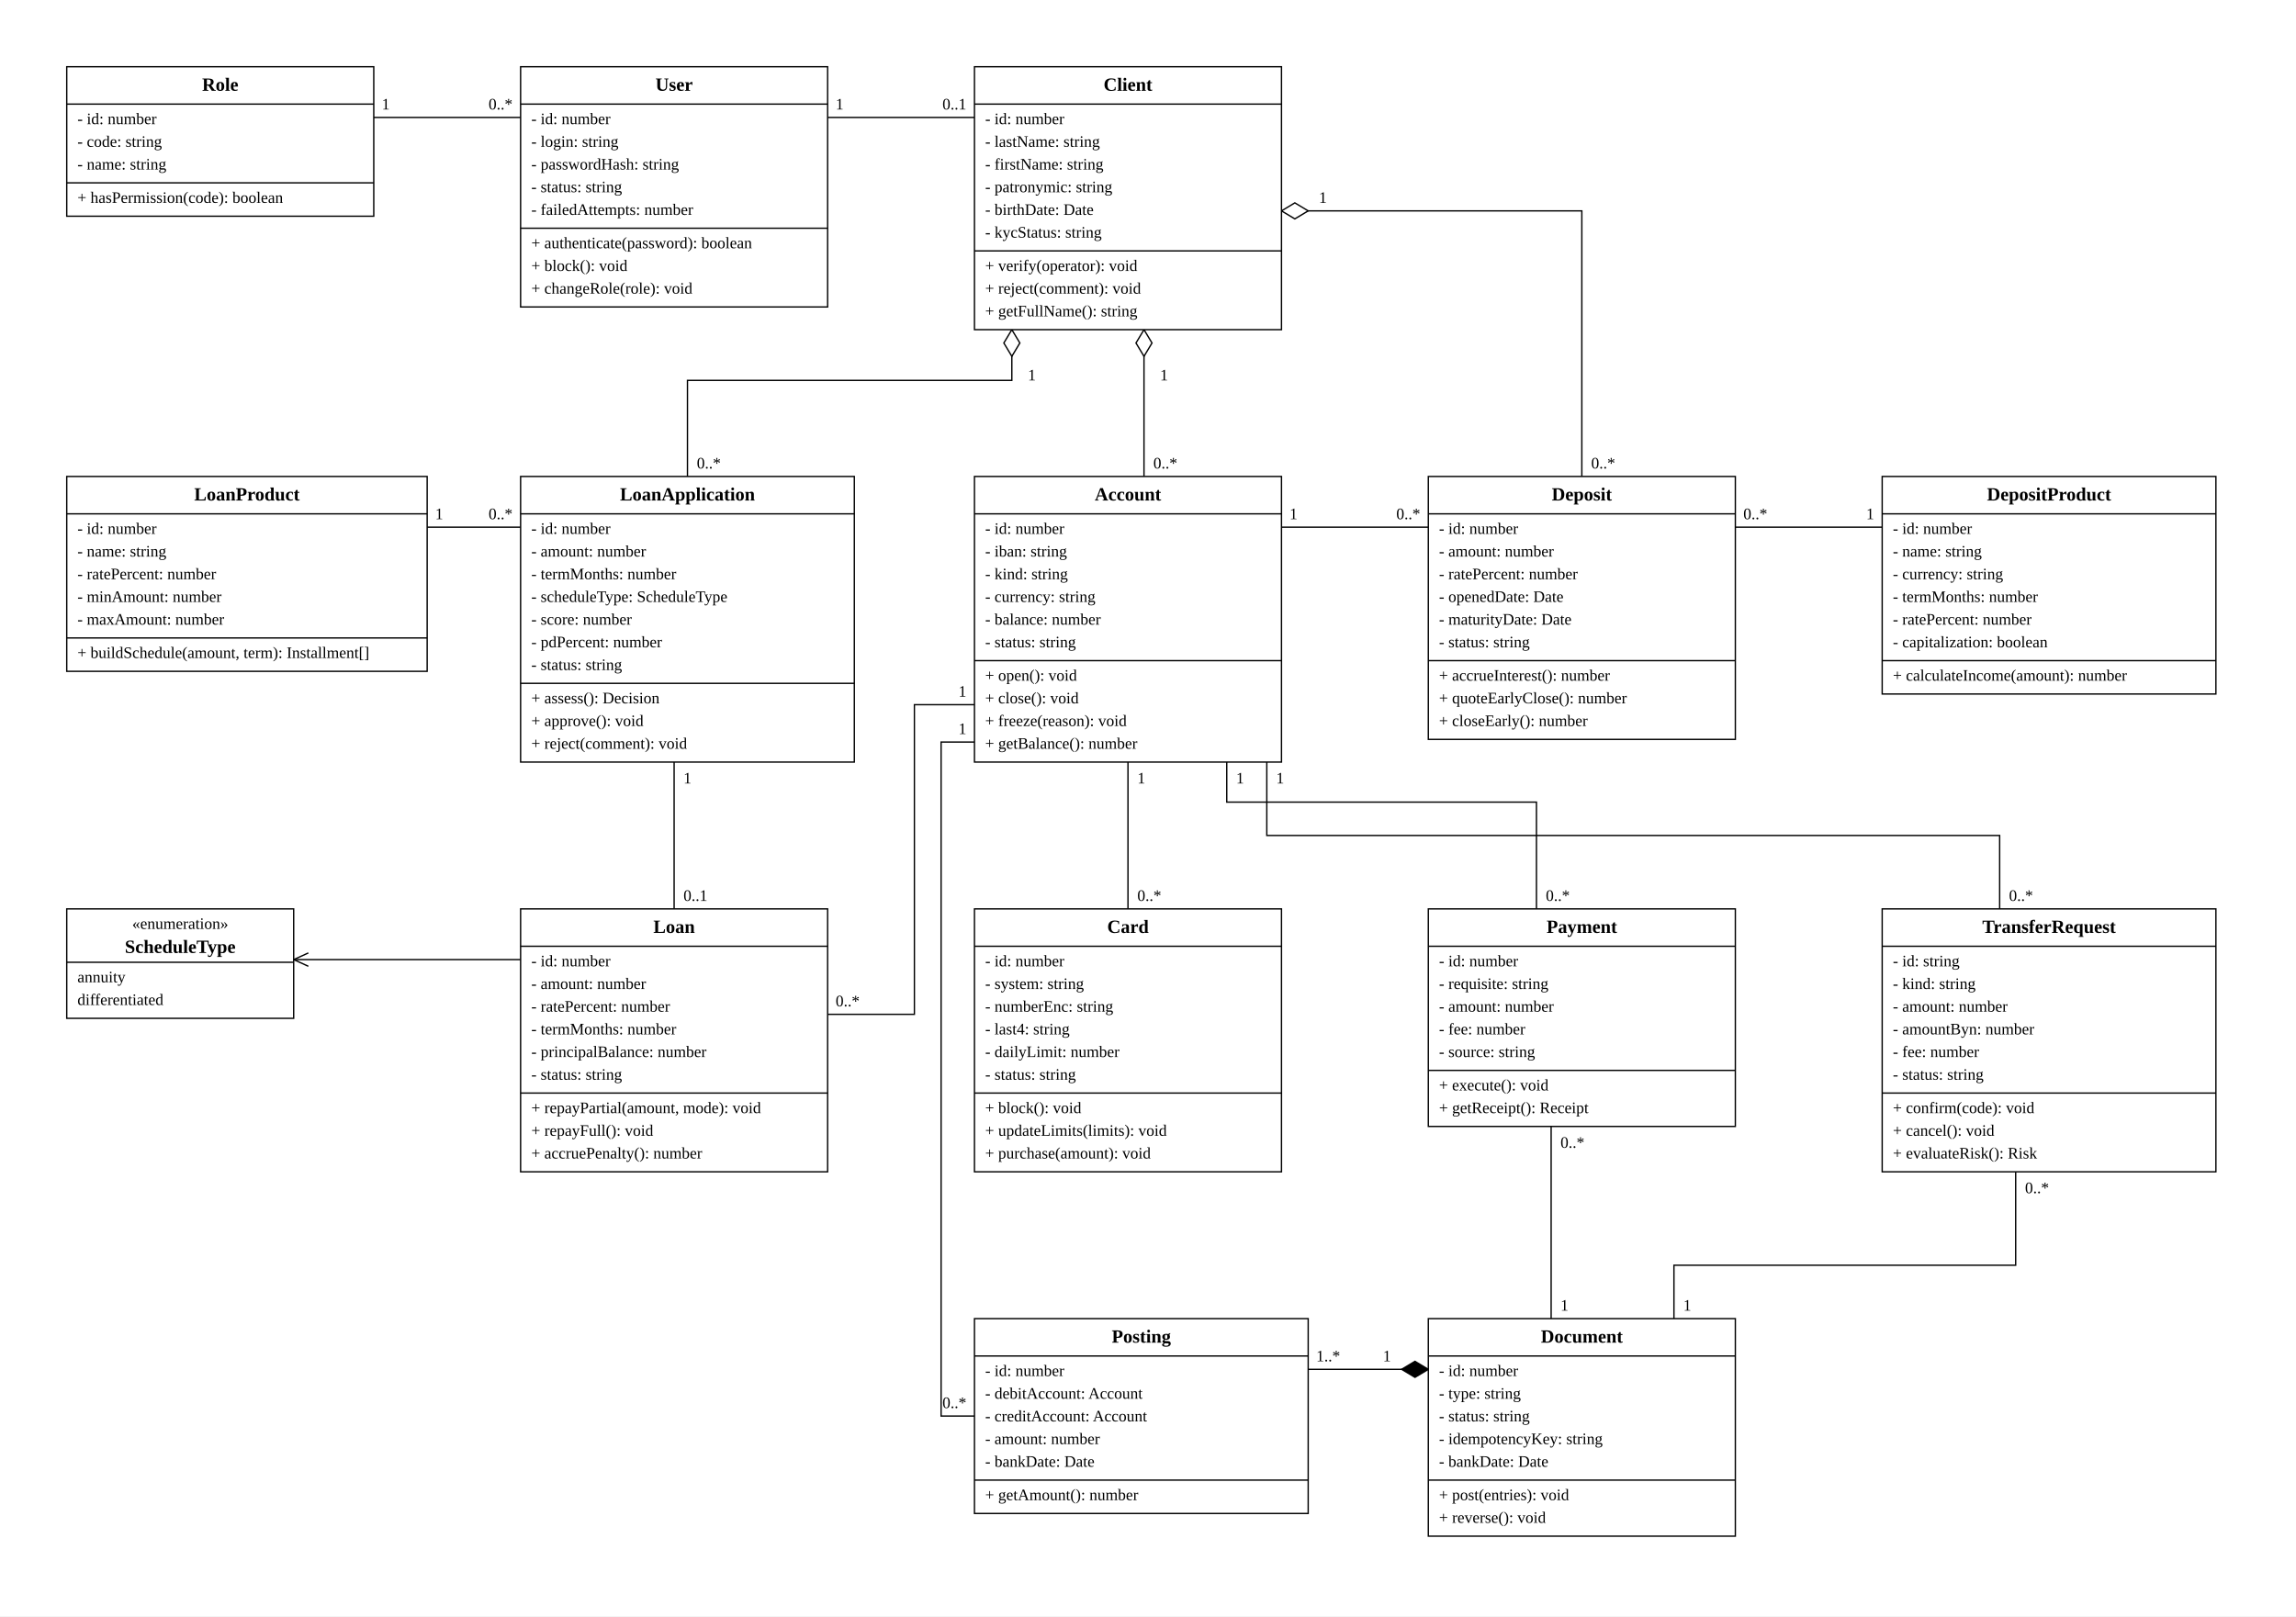
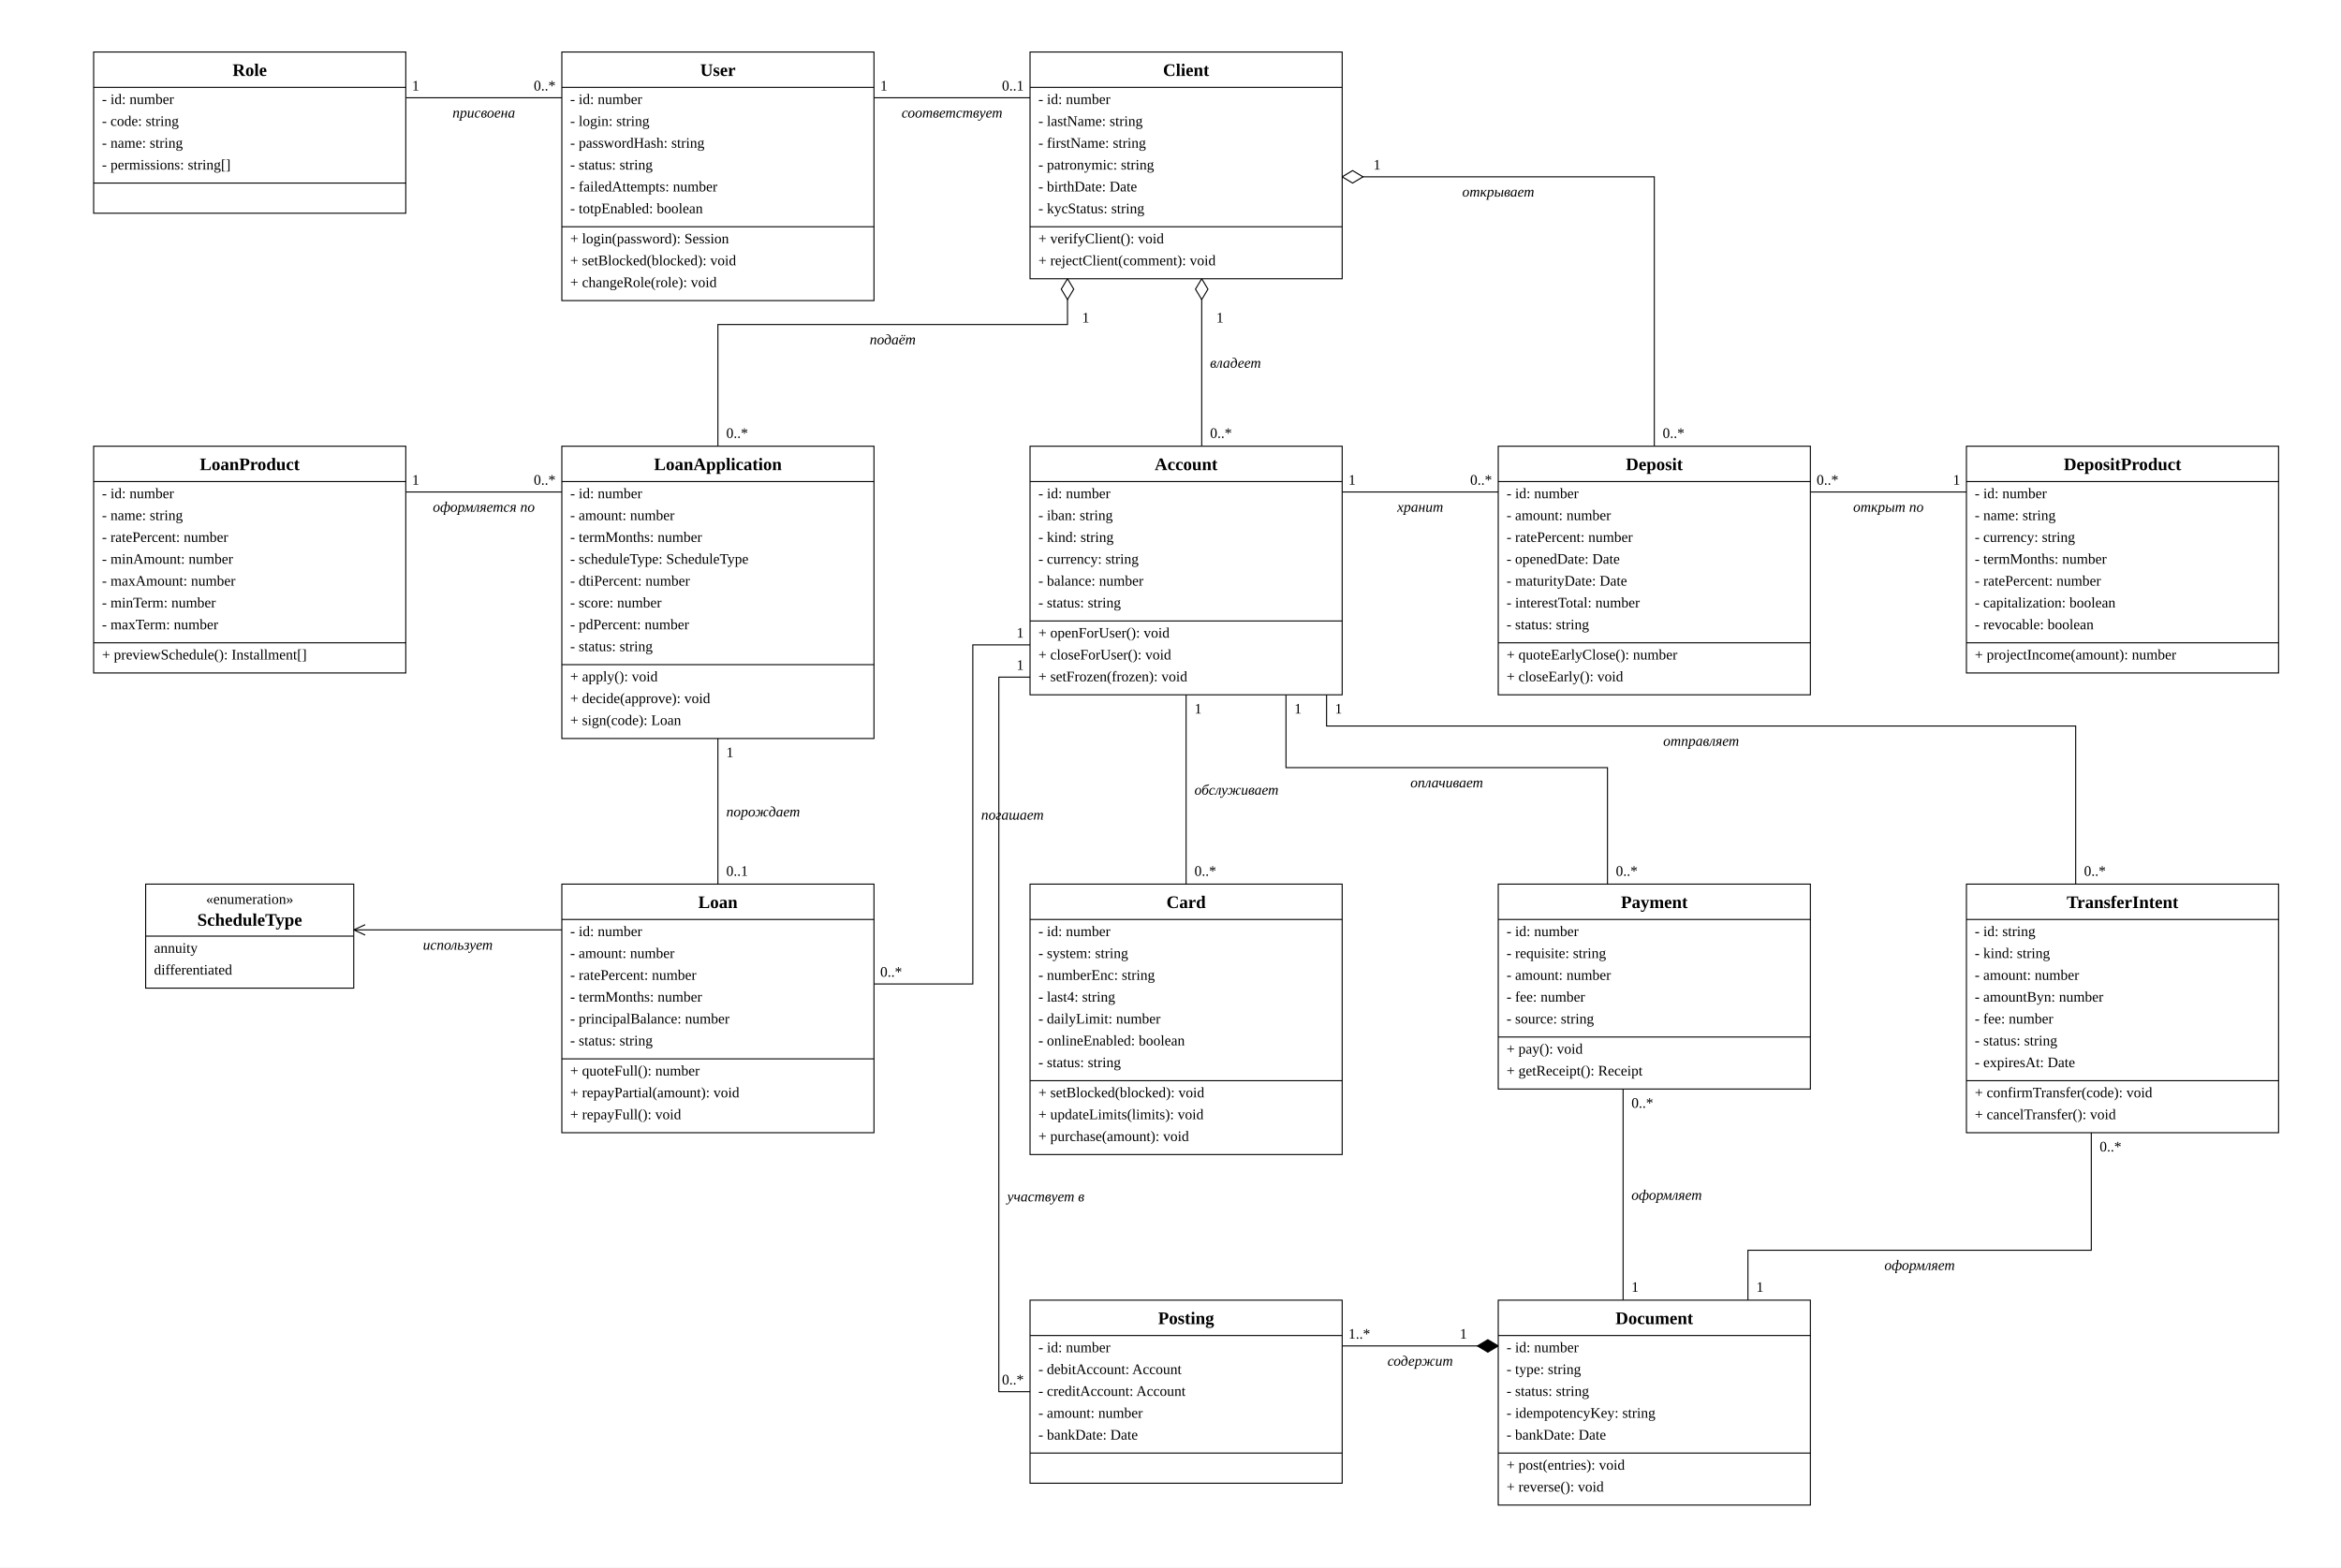
- <svg xmlns="http://www.w3.org/2000/svg" width="1720" height="1211" viewBox="0 0 1720 1211" font-family="Times New Roman, serif">
+ <svg xmlns="http://www.w3.org/2000/svg" width="2250" height="1507" viewBox="0 0 2250 1507" font-family="Times New Roman, serif">
  <rect width="100%" height="100%" fill="#ffffff" />
-   <path d="M280,88 L390,88" fill="none" stroke="#000" stroke-width="1" />
-   <text x="286" y="82" font-size="12" text-anchor="start">1</text>
-   <text x="384" y="82" font-size="12" text-anchor="end">0..*</text>
-   <path d="M620,88 L730,88" fill="none" stroke="#000" stroke-width="1" />
-   <text x="626" y="82" font-size="12" text-anchor="start">1</text>
-   <text x="724" y="82" font-size="12" text-anchor="end">0..1</text>
-   <path d="M857,247 L857,357" fill="none" stroke="#000" stroke-width="1" />
-   <polygon points="857,247 851,257 857,267 863,257" fill="#fff" stroke="#000" />
-   <text x="869" y="285" font-size="12" text-anchor="start">1</text>
-   <text x="864" y="351" font-size="12" text-anchor="start">0..*</text>
-   <path d="M758,247 L758,285 L515,285 L515,357" fill="none" stroke="#000" stroke-width="1" />
-   <polygon points="758,247 752,257 758,267 764,257" fill="#fff" stroke="#000" />
-   <text x="770" y="285" font-size="12" text-anchor="start">1</text>
-   <text x="522" y="351" font-size="12" text-anchor="start">0..*</text>
-   <path d="M960,158 L1185,158 L1185,357" fill="none" stroke="#000" stroke-width="1" />
-   <polygon points="960,158 970,164 980,158 970,152" fill="#fff" stroke="#000" />
-   <text x="988" y="152" font-size="12" text-anchor="start">1</text>
-   <text x="1192" y="351" font-size="12" text-anchor="start">0..*</text>
-   <path d="M320,395 L390,395" fill="none" stroke="#000" stroke-width="1" />
-   <text x="326" y="389" font-size="12" text-anchor="start">1</text>
-   <text x="384" y="389" font-size="12" text-anchor="end">0..*</text>
-   <path d="M1300,395 L1410,395" fill="none" stroke="#000" stroke-width="1" />
-   <text x="1306" y="389" font-size="12" text-anchor="start">0..*</text>
-   <text x="1404" y="389" font-size="12" text-anchor="end">1</text>
-   <path d="M505,571 L505,681" fill="none" stroke="#000" stroke-width="1" />
-   <text x="512" y="587" font-size="12" text-anchor="start">1</text>
-   <text x="512" y="675" font-size="12" text-anchor="start">0..1</text>
-   <path d="M390,719 L220,719" fill="none" stroke="#000" stroke-width="1" />
-   <polyline points="231,714 220,719 231,724" fill="none" stroke="#000" />
-   <path d="M960,395 L1070,395" fill="none" stroke="#000" stroke-width="1" />
-   <text x="966" y="389" font-size="12" text-anchor="start">1</text>
-   <text x="1064" y="389" font-size="12" text-anchor="end">0..*</text>
-   <path d="M730,528 L685,528 L685,760 L620,760" fill="none" stroke="#000" stroke-width="1" />
-   <text x="724" y="522" font-size="12" text-anchor="end">1</text>
-   <text x="626" y="754" font-size="12" text-anchor="start">0..*</text>
-   <path d="M845,571 L845,681" fill="none" stroke="#000" stroke-width="1" />
-   <text x="852" y="587" font-size="12" text-anchor="start">1</text>
-   <text x="852" y="675" font-size="12" text-anchor="start">0..*</text>
-   <path d="M919,571 L919,601 L1151,601 L1151,681" fill="none" stroke="#000" stroke-width="1" />
-   <text x="926" y="587" font-size="12" text-anchor="start">1</text>
-   <text x="1158" y="675" font-size="12" text-anchor="start">0..*</text>
-   <path d="M949,571 L949,626 L1498,626 L1498,681" fill="none" stroke="#000" stroke-width="1" />
-   <text x="956" y="587" font-size="12" text-anchor="start">1</text>
-   <text x="1505" y="675" font-size="12" text-anchor="start">0..*</text>
-   <path d="M730,556 L705,556 L705,1061 L730,1061" fill="none" stroke="#000" stroke-width="1" />
-   <text x="724" y="550" font-size="12" text-anchor="end">1</text>
-   <text x="724" y="1055" font-size="12" text-anchor="end">0..*</text>
-   <path d="M1070,1026 L980,1026" fill="none" stroke="#000" stroke-width="1" />
-   <polygon points="1070,1026 1060,1020 1050,1026 1060,1032" fill="#000" stroke="#000" />
-   <text x="1042" y="1020" font-size="12" text-anchor="end">1</text>
-   <text x="986" y="1020" font-size="12" text-anchor="start">1..*</text>
-   <path d="M1162,988 L1162,844" fill="none" stroke="#000" stroke-width="1" />
-   <text x="1169" y="982" font-size="12" text-anchor="start">1</text>
-   <text x="1169" y="860" font-size="12" text-anchor="start">0..*</text>
-   <path d="M1254,988 L1254,948 L1510,948 L1510,878" fill="none" stroke="#000" stroke-width="1" />
-   <text x="1261" y="982" font-size="12" text-anchor="start">1</text>
-   <text x="1517" y="894" font-size="12" text-anchor="start">0..*</text>
-   <rect x="50" y="50" width="230" height="112" fill="#fff" stroke="#000" stroke-width="1" />
-   <text x="165" y="68" font-size="14" font-weight="bold" text-anchor="middle">Role</text>
-   <line x1="50" y1="78" x2="280" y2="78" stroke="#000" />
-   <text x="58" y="93" font-size="12">- id: number</text>
-   <text x="58" y="110" font-size="12">- code: string</text>
-   <text x="58" y="127" font-size="12">- name: string</text>
-   <line x1="50" y1="137" x2="280" y2="137" stroke="#000" />
-   <text x="58" y="152" font-size="12">+ hasPermission(code): boolean</text>
-   <rect x="390" y="50" width="230" height="180" fill="#fff" stroke="#000" stroke-width="1" />
-   <text x="505" y="68" font-size="14" font-weight="bold" text-anchor="middle">User</text>
-   <line x1="390" y1="78" x2="620" y2="78" stroke="#000" />
-   <text x="398" y="93" font-size="12">- id: number</text>
-   <text x="398" y="110" font-size="12">- login: string</text>
-   <text x="398" y="127" font-size="12">- passwordHash: string</text>
-   <text x="398" y="144" font-size="12">- status: string</text>
-   <text x="398" y="161" font-size="12">- failedAttempts: number</text>
-   <line x1="390" y1="171" x2="620" y2="171" stroke="#000" />
-   <text x="398" y="186" font-size="12">+ authenticate(password): boolean</text>
-   <text x="398" y="203" font-size="12">+ block(): void</text>
-   <text x="398" y="220" font-size="12">+ changeRole(role): void</text>
-   <rect x="730" y="50" width="230" height="197" fill="#fff" stroke="#000" stroke-width="1" />
-   <text x="845" y="68" font-size="14" font-weight="bold" text-anchor="middle">Client</text>
-   <line x1="730" y1="78" x2="960" y2="78" stroke="#000" />
-   <text x="738" y="93" font-size="12">- id: number</text>
-   <text x="738" y="110" font-size="12">- lastName: string</text>
-   <text x="738" y="127" font-size="12">- firstName: string</text>
-   <text x="738" y="144" font-size="12">- patronymic: string</text>
-   <text x="738" y="161" font-size="12">- birthDate: Date</text>
-   <text x="738" y="178" font-size="12">- kycStatus: string</text>
-   <line x1="730" y1="188" x2="960" y2="188" stroke="#000" />
-   <text x="738" y="203" font-size="12">+ verify(operator): void</text>
-   <text x="738" y="220" font-size="12">+ reject(comment): void</text>
-   <text x="738" y="237" font-size="12">+ getFullName(): string</text>
-   <rect x="50" y="357" width="270" height="146" fill="#fff" stroke="#000" stroke-width="1" />
-   <text x="185" y="375" font-size="14" font-weight="bold" text-anchor="middle">LoanProduct</text>
-   <line x1="50" y1="385" x2="320" y2="385" stroke="#000" />
-   <text x="58" y="400" font-size="12">- id: number</text>
-   <text x="58" y="417" font-size="12">- name: string</text>
-   <text x="58" y="434" font-size="12">- ratePercent: number</text>
-   <text x="58" y="451" font-size="12">- minAmount: number</text>
-   <text x="58" y="468" font-size="12">- maxAmount: number</text>
-   <line x1="50" y1="478" x2="320" y2="478" stroke="#000" />
-   <text x="58" y="493" font-size="12">+ buildSchedule(amount, term): Installment[]</text>
-   <rect x="390" y="357" width="250" height="214" fill="#fff" stroke="#000" stroke-width="1" />
-   <text x="515" y="375" font-size="14" font-weight="bold" text-anchor="middle">LoanApplication</text>
-   <line x1="390" y1="385" x2="640" y2="385" stroke="#000" />
-   <text x="398" y="400" font-size="12">- id: number</text>
-   <text x="398" y="417" font-size="12">- amount: number</text>
-   <text x="398" y="434" font-size="12">- termMonths: number</text>
-   <text x="398" y="451" font-size="12">- scheduleType: ScheduleType</text>
-   <text x="398" y="468" font-size="12">- score: number</text>
-   <text x="398" y="485" font-size="12">- pdPercent: number</text>
-   <text x="398" y="502" font-size="12">- status: string</text>
-   <line x1="390" y1="512" x2="640" y2="512" stroke="#000" />
-   <text x="398" y="527" font-size="12">+ assess(): Decision</text>
-   <text x="398" y="544" font-size="12">+ approve(): void</text>
-   <text x="398" y="561" font-size="12">+ reject(comment): void</text>
-   <rect x="730" y="357" width="230" height="214" fill="#fff" stroke="#000" stroke-width="1" />
-   <text x="845" y="375" font-size="14" font-weight="bold" text-anchor="middle">Account</text>
-   <line x1="730" y1="385" x2="960" y2="385" stroke="#000" />
-   <text x="738" y="400" font-size="12">- id: number</text>
-   <text x="738" y="417" font-size="12">- iban: string</text>
-   <text x="738" y="434" font-size="12">- kind: string</text>
-   <text x="738" y="451" font-size="12">- currency: string</text>
-   <text x="738" y="468" font-size="12">- balance: number</text>
-   <text x="738" y="485" font-size="12">- status: string</text>
-   <line x1="730" y1="495" x2="960" y2="495" stroke="#000" />
-   <text x="738" y="510" font-size="12">+ open(): void</text>
-   <text x="738" y="527" font-size="12">+ close(): void</text>
-   <text x="738" y="544" font-size="12">+ freeze(reason): void</text>
-   <text x="738" y="561" font-size="12">+ getBalance(): number</text>
-   <rect x="1070" y="357" width="230" height="197" fill="#fff" stroke="#000" stroke-width="1" />
-   <text x="1185" y="375" font-size="14" font-weight="bold" text-anchor="middle">Deposit</text>
-   <line x1="1070" y1="385" x2="1300" y2="385" stroke="#000" />
-   <text x="1078" y="400" font-size="12">- id: number</text>
-   <text x="1078" y="417" font-size="12">- amount: number</text>
-   <text x="1078" y="434" font-size="12">- ratePercent: number</text>
-   <text x="1078" y="451" font-size="12">- openedDate: Date</text>
-   <text x="1078" y="468" font-size="12">- maturityDate: Date</text>
-   <text x="1078" y="485" font-size="12">- status: string</text>
-   <line x1="1070" y1="495" x2="1300" y2="495" stroke="#000" />
-   <text x="1078" y="510" font-size="12">+ accrueInterest(): number</text>
-   <text x="1078" y="527" font-size="12">+ quoteEarlyClose(): number</text>
-   <text x="1078" y="544" font-size="12">+ closeEarly(): number</text>
-   <rect x="1410" y="357" width="250" height="163" fill="#fff" stroke="#000" stroke-width="1" />
-   <text x="1535" y="375" font-size="14" font-weight="bold" text-anchor="middle">DepositProduct</text>
-   <line x1="1410" y1="385" x2="1660" y2="385" stroke="#000" />
-   <text x="1418" y="400" font-size="12">- id: number</text>
-   <text x="1418" y="417" font-size="12">- name: string</text>
-   <text x="1418" y="434" font-size="12">- currency: string</text>
-   <text x="1418" y="451" font-size="12">- termMonths: number</text>
-   <text x="1418" y="468" font-size="12">- ratePercent: number</text>
-   <text x="1418" y="485" font-size="12">- capitalization: boolean</text>
-   <line x1="1410" y1="495" x2="1660" y2="495" stroke="#000" />
-   <text x="1418" y="510" font-size="12">+ calculateIncome(amount): number</text>
-   <rect x="390" y="681" width="230" height="197" fill="#fff" stroke="#000" stroke-width="1" />
-   <text x="505" y="699" font-size="14" font-weight="bold" text-anchor="middle">Loan</text>
-   <line x1="390" y1="709" x2="620" y2="709" stroke="#000" />
-   <text x="398" y="724" font-size="12">- id: number</text>
-   <text x="398" y="741" font-size="12">- amount: number</text>
-   <text x="398" y="758" font-size="12">- ratePercent: number</text>
-   <text x="398" y="775" font-size="12">- termMonths: number</text>
-   <text x="398" y="792" font-size="12">- principalBalance: number</text>
-   <text x="398" y="809" font-size="12">- status: string</text>
-   <line x1="390" y1="819" x2="620" y2="819" stroke="#000" />
-   <text x="398" y="834" font-size="12">+ repayPartial(amount, mode): void</text>
-   <text x="398" y="851" font-size="12">+ repayFull(): void</text>
-   <text x="398" y="868" font-size="12">+ accruePenalty(): number</text>
-   <rect x="50" y="681" width="170" height="82" fill="#fff" stroke="#000" stroke-width="1" />
-   <text x="135" y="696" font-size="12" text-anchor="middle">«enumeration»</text>
-   <text x="135" y="714" font-size="14" font-weight="bold" text-anchor="middle">ScheduleType</text>
-   <line x1="50" y1="721" x2="220" y2="721" stroke="#000" />
-   <text x="58" y="736" font-size="12">annuity</text>
-   <text x="58" y="753" font-size="12">differentiated</text>
-   <rect x="730" y="681" width="230" height="197" fill="#fff" stroke="#000" stroke-width="1" />
-   <text x="845" y="699" font-size="14" font-weight="bold" text-anchor="middle">Card</text>
-   <line x1="730" y1="709" x2="960" y2="709" stroke="#000" />
-   <text x="738" y="724" font-size="12">- id: number</text>
-   <text x="738" y="741" font-size="12">- system: string</text>
-   <text x="738" y="758" font-size="12">- numberEnc: string</text>
-   <text x="738" y="775" font-size="12">- last4: string</text>
-   <text x="738" y="792" font-size="12">- dailyLimit: number</text>
-   <text x="738" y="809" font-size="12">- status: string</text>
-   <line x1="730" y1="819" x2="960" y2="819" stroke="#000" />
-   <text x="738" y="834" font-size="12">+ block(): void</text>
-   <text x="738" y="851" font-size="12">+ updateLimits(limits): void</text>
-   <text x="738" y="868" font-size="12">+ purchase(amount): void</text>
-   <rect x="1070" y="681" width="230" height="163" fill="#fff" stroke="#000" stroke-width="1" />
-   <text x="1185" y="699" font-size="14" font-weight="bold" text-anchor="middle">Payment</text>
-   <line x1="1070" y1="709" x2="1300" y2="709" stroke="#000" />
-   <text x="1078" y="724" font-size="12">- id: number</text>
-   <text x="1078" y="741" font-size="12">- requisite: string</text>
-   <text x="1078" y="758" font-size="12">- amount: number</text>
-   <text x="1078" y="775" font-size="12">- fee: number</text>
-   <text x="1078" y="792" font-size="12">- source: string</text>
-   <line x1="1070" y1="802" x2="1300" y2="802" stroke="#000" />
-   <text x="1078" y="817" font-size="12">+ execute(): void</text>
-   <text x="1078" y="834" font-size="12">+ getReceipt(): Receipt</text>
-   <rect x="1410" y="681" width="250" height="197" fill="#fff" stroke="#000" stroke-width="1" />
-   <text x="1535" y="699" font-size="14" font-weight="bold" text-anchor="middle">TransferRequest</text>
-   <line x1="1410" y1="709" x2="1660" y2="709" stroke="#000" />
-   <text x="1418" y="724" font-size="12">- id: string</text>
-   <text x="1418" y="741" font-size="12">- kind: string</text>
-   <text x="1418" y="758" font-size="12">- amount: number</text>
-   <text x="1418" y="775" font-size="12">- amountByn: number</text>
-   <text x="1418" y="792" font-size="12">- fee: number</text>
-   <text x="1418" y="809" font-size="12">- status: string</text>
-   <line x1="1410" y1="819" x2="1660" y2="819" stroke="#000" />
-   <text x="1418" y="834" font-size="12">+ confirm(code): void</text>
-   <text x="1418" y="851" font-size="12">+ cancel(): void</text>
-   <text x="1418" y="868" font-size="12">+ evaluateRisk(): Risk</text>
-   <rect x="1070" y="988" width="230" height="163" fill="#fff" stroke="#000" stroke-width="1" />
-   <text x="1185" y="1006" font-size="14" font-weight="bold" text-anchor="middle">Document</text>
-   <line x1="1070" y1="1016" x2="1300" y2="1016" stroke="#000" />
-   <text x="1078" y="1031" font-size="12">- id: number</text>
-   <text x="1078" y="1048" font-size="12">- type: string</text>
-   <text x="1078" y="1065" font-size="12">- status: string</text>
-   <text x="1078" y="1082" font-size="12">- idempotencyKey: string</text>
-   <text x="1078" y="1099" font-size="12">- bankDate: Date</text>
-   <line x1="1070" y1="1109" x2="1300" y2="1109" stroke="#000" />
-   <text x="1078" y="1124" font-size="12">+ post(entries): void</text>
-   <text x="1078" y="1141" font-size="12">+ reverse(): void</text>
-   <rect x="730" y="988" width="250" height="146" fill="#fff" stroke="#000" stroke-width="1" />
-   <text x="855" y="1006" font-size="14" font-weight="bold" text-anchor="middle">Posting</text>
-   <line x1="730" y1="1016" x2="980" y2="1016" stroke="#000" />
-   <text x="738" y="1031" font-size="12">- id: number</text>
-   <text x="738" y="1048" font-size="12">- debitAccount: Account</text>
-   <text x="738" y="1065" font-size="12">- creditAccount: Account</text>
-   <text x="738" y="1082" font-size="12">- amount: number</text>
-   <text x="738" y="1099" font-size="12">- bankDate: Date</text>
-   <line x1="730" y1="1109" x2="980" y2="1109" stroke="#000" />
-   <text x="738" y="1124" font-size="12">+ getAmount(): number</text>
+   <path d="M390,94 L540,94" fill="none" stroke="#000" stroke-width="1" />
+   <rect x="431.3" y="99" width="67.4" height="19" fill="#fff" opacity="0.92" />
+   <text x="465" y="113" font-size="14" font-style="italic" text-anchor="middle">присвоена</text>
+   <text x="396" y="87" font-size="14" text-anchor="start">1</text>
+   <text x="534" y="87" font-size="14" text-anchor="end">0..*</text>
+   <path d="M840,94 L990,94" fill="none" stroke="#000" stroke-width="1" />
+   <rect x="868.1" y="99" width="93.8" height="19" fill="#fff" opacity="0.92" />
+   <text x="915" y="113" font-size="14" font-style="italic" text-anchor="middle">соответствует</text>
+   <text x="846" y="87" font-size="14" text-anchor="start">1</text>
+   <text x="984" y="87" font-size="14" text-anchor="end">0..1</text>
+   <path d="M1155,268 L1155,429" fill="none" stroke="#000" stroke-width="1" />
+   <polygon points="1155,268 1149,278 1155,288 1161,278" fill="#fff" stroke="#000" />
+   <rect x="1160" y="339.5" width="54.2" height="19" fill="#fff" opacity="0.92" />
+   <text x="1163" y="353.5" font-size="14" font-style="italic" text-anchor="start">владеет</text>
+   <text x="1169" y="310" font-size="14" text-anchor="start">1</text>
+   <text x="1163" y="421" font-size="14" text-anchor="start">0..*</text>
+   <path d="M1026,268 L1026,312 L690,312 L690,429" fill="none" stroke="#000" stroke-width="1" />
+   <polygon points="1026,268 1020,278 1026,288 1032,278" fill="#fff" stroke="#000" />
+   <rect x="834.2" y="317" width="47.6" height="19" fill="#fff" opacity="0.92" />
+   <text x="858" y="331" font-size="14" font-style="italic" text-anchor="middle">подаёт</text>
+   <text x="1040" y="310" font-size="14" text-anchor="start">1</text>
+   <text x="698" y="421" font-size="14" text-anchor="start">0..*</text>
+   <path d="M1290,170 L1590,170 L1590,429" fill="none" stroke="#000" stroke-width="1" />
+   <polygon points="1290,170 1300,176 1310,170 1300,164" fill="#fff" stroke="#000" />
+   <rect x="1406.3" y="175" width="67.4" height="19" fill="#fff" opacity="0.92" />
+   <text x="1440" y="189" font-size="14" font-style="italic" text-anchor="middle">открывает</text>
+   <text x="1320" y="163" font-size="14" text-anchor="start">1</text>
+   <text x="1598" y="421" font-size="14" text-anchor="start">0..*</text>
+   <path d="M390,473 L540,473" fill="none" stroke="#000" stroke-width="1" />
+   <rect x="414.8" y="478" width="100.4" height="19" fill="#fff" opacity="0.92" />
+   <text x="465" y="492" font-size="14" font-style="italic" text-anchor="middle">оформляется по</text>
+   <text x="396" y="466" font-size="14" text-anchor="start">1</text>
+   <text x="534" y="466" font-size="14" text-anchor="end">0..*</text>
+   <path d="M1740,473 L1890,473" fill="none" stroke="#000" stroke-width="1" />
+   <rect x="1781.3" y="478" width="67.4" height="19" fill="#fff" opacity="0.92" />
+   <text x="1815" y="492" font-size="14" font-style="italic" text-anchor="middle">открыт по</text>
+   <text x="1746" y="466" font-size="14" text-anchor="start">0..*</text>
+   <text x="1884" y="466" font-size="14" text-anchor="end">1</text>
+   <path d="M690,710 L690,850" fill="none" stroke="#000" stroke-width="1" />
+   <rect x="695" y="771" width="67.4" height="19" fill="#fff" opacity="0.92" />
+   <text x="698" y="785" font-size="14" font-style="italic" text-anchor="start">порождает</text>
+   <text x="698" y="728" font-size="14" text-anchor="start">1</text>
+   <text x="698" y="842" font-size="14" text-anchor="start">0..1</text>
+   <path d="M540,894 L340,894" fill="none" stroke="#000" stroke-width="1" />
+   <polyline points="351,889 340,894 351,899" fill="none" stroke="#000" />
+   <rect x="403" y="899" width="74" height="19" fill="#fff" opacity="0.92" />
+   <text x="440" y="913" font-size="14" font-style="italic" text-anchor="middle">использует</text>
+   <path d="M1290,473 L1440,473" fill="none" stroke="#000" stroke-width="1" />
+   <rect x="1341.2" y="478" width="47.6" height="19" fill="#fff" opacity="0.92" />
+   <text x="1365" y="492" font-size="14" font-style="italic" text-anchor="middle">хранит</text>
+   <text x="1296" y="466" font-size="14" text-anchor="start">1</text>
+   <text x="1434" y="466" font-size="14" text-anchor="end">0..*</text>
+   <path d="M990,620 L935,620 L935,946 L840,946" fill="none" stroke="#000" stroke-width="1" />
+   <rect x="940" y="774" width="60.8" height="19" fill="#fff" opacity="0.92" />
+   <text x="943" y="788" font-size="14" font-style="italic" text-anchor="start">погашает</text>
+   <text x="984" y="613" font-size="14" text-anchor="end">1</text>
+   <text x="846" y="939" font-size="14" text-anchor="start">0..*</text>
+   <path d="M1140,668 L1140,850" fill="none" stroke="#000" stroke-width="1" />
+   <rect x="1145" y="750" width="80.6" height="19" fill="#fff" opacity="0.92" />
+   <text x="1148" y="764" font-size="14" font-style="italic" text-anchor="start">обслуживает</text>
+   <text x="1148" y="686" font-size="14" text-anchor="start">1</text>
+   <text x="1148" y="842" font-size="14" text-anchor="start">0..*</text>
+   <path d="M1236,668 L1236,738 L1545,738 L1545,850" fill="none" stroke="#000" stroke-width="1" />
+   <rect x="1353.5" y="743" width="74" height="19" fill="#fff" opacity="0.92" />
+   <text x="1390.5" y="757" font-size="14" font-style="italic" text-anchor="middle">оплачивает</text>
+   <text x="1244" y="686" font-size="14" text-anchor="start">1</text>
+   <text x="1553" y="842" font-size="14" text-anchor="start">0..*</text>
+   <path d="M1275,668 L1275,698 L1995,698 L1995,850" fill="none" stroke="#000" stroke-width="1" />
+   <rect x="1598" y="703" width="74" height="19" fill="#fff" opacity="0.92" />
+   <text x="1635" y="717" font-size="14" font-style="italic" text-anchor="middle">отправляет</text>
+   <text x="1283" y="686" font-size="14" text-anchor="start">1</text>
+   <text x="2003" y="842" font-size="14" text-anchor="start">0..*</text>
+   <path d="M990,651 L960,651 L960,1338 L990,1338" fill="none" stroke="#000" stroke-width="1" />
+   <rect x="965" y="1141" width="80.6" height="19" fill="#fff" opacity="0.92" />
+   <text x="968" y="1155" font-size="14" font-style="italic" text-anchor="start">участвует в</text>
+   <text x="984" y="644" font-size="14" text-anchor="end">1</text>
+   <text x="984" y="1331" font-size="14" text-anchor="end">0..*</text>
+   <path d="M1440,1294 L1290,1294" fill="none" stroke="#000" stroke-width="1" />
+   <polygon points="1440,1294 1430,1288 1420,1294 1430,1300" fill="#000" stroke="#000" />
+   <rect x="1334.6" y="1299" width="60.8" height="19" fill="#fff" opacity="0.92" />
+   <text x="1365" y="1313" font-size="14" font-style="italic" text-anchor="middle">содержит</text>
+   <text x="1410" y="1287" font-size="14" text-anchor="end">1</text>
+   <text x="1296" y="1287" font-size="14" text-anchor="start">1..*</text>
+   <path d="M1560,1250 L1560,1047" fill="none" stroke="#000" stroke-width="1" />
+   <rect x="1565" y="1139.5" width="67.4" height="19" fill="#fff" opacity="0.92" />
+   <text x="1568" y="1153.5" font-size="14" font-style="italic" text-anchor="start">оформляет</text>
+   <text x="1568" y="1242" font-size="14" text-anchor="start">1</text>
+   <text x="1568" y="1065" font-size="14" text-anchor="start">0..*</text>
+   <path d="M1680,1250 L1680,1202 L2010,1202 L2010,1089" fill="none" stroke="#000" stroke-width="1" />
+   <rect x="1811.3" y="1207" width="67.4" height="19" fill="#fff" opacity="0.92" />
+   <text x="1845" y="1221" font-size="14" font-style="italic" text-anchor="middle">оформляет</text>
+   <text x="1688" y="1242" font-size="14" text-anchor="start">1</text>
+   <text x="2018" y="1107" font-size="14" text-anchor="start">0..*</text>
+   <rect x="90" y="50" width="300" height="155" fill="#fff" stroke="#000" stroke-width="1" />
+   <text x="240" y="73" font-size="17" font-weight="bold" text-anchor="middle">Role</text>
+   <line x1="90" y1="84" x2="390" y2="84" stroke="#000" />
+   <text x="98" y="100" font-size="14">- id: number</text>
+   <text x="98" y="121" font-size="14">- code: string</text>
+   <text x="98" y="142" font-size="14">- name: string</text>
+   <text x="98" y="163" font-size="14">- permissions: string[]</text>
+   <line x1="90" y1="176" x2="390" y2="176" stroke="#000" />
+   <rect x="540" y="50" width="300" height="239" fill="#fff" stroke="#000" stroke-width="1" />
+   <text x="690" y="73" font-size="17" font-weight="bold" text-anchor="middle">User</text>
+   <line x1="540" y1="84" x2="840" y2="84" stroke="#000" />
+   <text x="548" y="100" font-size="14">- id: number</text>
+   <text x="548" y="121" font-size="14">- login: string</text>
+   <text x="548" y="142" font-size="14">- passwordHash: string</text>
+   <text x="548" y="163" font-size="14">- status: string</text>
+   <text x="548" y="184" font-size="14">- failedAttempts: number</text>
+   <text x="548" y="205" font-size="14">- totpEnabled: boolean</text>
+   <line x1="540" y1="218" x2="840" y2="218" stroke="#000" />
+   <text x="548" y="234" font-size="14">+ login(password): Session</text>
+   <text x="548" y="255" font-size="14">+ setBlocked(blocked): void</text>
+   <text x="548" y="276" font-size="14">+ changeRole(role): void</text>
+   <rect x="990" y="50" width="300" height="218" fill="#fff" stroke="#000" stroke-width="1" />
+   <text x="1140" y="73" font-size="17" font-weight="bold" text-anchor="middle">Client</text>
+   <line x1="990" y1="84" x2="1290" y2="84" stroke="#000" />
+   <text x="998" y="100" font-size="14">- id: number</text>
+   <text x="998" y="121" font-size="14">- lastName: string</text>
+   <text x="998" y="142" font-size="14">- firstName: string</text>
+   <text x="998" y="163" font-size="14">- patronymic: string</text>
+   <text x="998" y="184" font-size="14">- birthDate: Date</text>
+   <text x="998" y="205" font-size="14">- kycStatus: string</text>
+   <line x1="990" y1="218" x2="1290" y2="218" stroke="#000" />
+   <text x="998" y="234" font-size="14">+ verifyClient(): void</text>
+   <text x="998" y="255" font-size="14">+ rejectClient(comment): void</text>
+   <rect x="90" y="429" width="300" height="218" fill="#fff" stroke="#000" stroke-width="1" />
+   <text x="240" y="452" font-size="17" font-weight="bold" text-anchor="middle">LoanProduct</text>
+   <line x1="90" y1="463" x2="390" y2="463" stroke="#000" />
+   <text x="98" y="479" font-size="14">- id: number</text>
+   <text x="98" y="500" font-size="14">- name: string</text>
+   <text x="98" y="521" font-size="14">- ratePercent: number</text>
+   <text x="98" y="542" font-size="14">- minAmount: number</text>
+   <text x="98" y="563" font-size="14">- maxAmount: number</text>
+   <text x="98" y="584" font-size="14">- minTerm: number</text>
+   <text x="98" y="605" font-size="14">- maxTerm: number</text>
+   <line x1="90" y1="618" x2="390" y2="618" stroke="#000" />
+   <text x="98" y="634" font-size="14">+ previewSchedule(): Installment[]</text>
+   <rect x="540" y="429" width="300" height="281" fill="#fff" stroke="#000" stroke-width="1" />
+   <text x="690" y="452" font-size="17" font-weight="bold" text-anchor="middle">LoanApplication</text>
+   <line x1="540" y1="463" x2="840" y2="463" stroke="#000" />
+   <text x="548" y="479" font-size="14">- id: number</text>
+   <text x="548" y="500" font-size="14">- amount: number</text>
+   <text x="548" y="521" font-size="14">- termMonths: number</text>
+   <text x="548" y="542" font-size="14">- scheduleType: ScheduleType</text>
+   <text x="548" y="563" font-size="14">- dtiPercent: number</text>
+   <text x="548" y="584" font-size="14">- score: number</text>
+   <text x="548" y="605" font-size="14">- pdPercent: number</text>
+   <text x="548" y="626" font-size="14">- status: string</text>
+   <line x1="540" y1="639" x2="840" y2="639" stroke="#000" />
+   <text x="548" y="655" font-size="14">+ apply(): void</text>
+   <text x="548" y="676" font-size="14">+ decide(approve): void</text>
+   <text x="548" y="697" font-size="14">+ sign(code): Loan</text>
+   <rect x="990" y="429" width="300" height="239" fill="#fff" stroke="#000" stroke-width="1" />
+   <text x="1140" y="452" font-size="17" font-weight="bold" text-anchor="middle">Account</text>
+   <line x1="990" y1="463" x2="1290" y2="463" stroke="#000" />
+   <text x="998" y="479" font-size="14">- id: number</text>
+   <text x="998" y="500" font-size="14">- iban: string</text>
+   <text x="998" y="521" font-size="14">- kind: string</text>
+   <text x="998" y="542" font-size="14">- currency: string</text>
+   <text x="998" y="563" font-size="14">- balance: number</text>
+   <text x="998" y="584" font-size="14">- status: string</text>
+   <line x1="990" y1="597" x2="1290" y2="597" stroke="#000" />
+   <text x="998" y="613" font-size="14">+ openForUser(): void</text>
+   <text x="998" y="634" font-size="14">+ closeForUser(): void</text>
+   <text x="998" y="655" font-size="14">+ setFrozen(frozen): void</text>
+   <rect x="1440" y="429" width="300" height="239" fill="#fff" stroke="#000" stroke-width="1" />
+   <text x="1590" y="452" font-size="17" font-weight="bold" text-anchor="middle">Deposit</text>
+   <line x1="1440" y1="463" x2="1740" y2="463" stroke="#000" />
+   <text x="1448" y="479" font-size="14">- id: number</text>
+   <text x="1448" y="500" font-size="14">- amount: number</text>
+   <text x="1448" y="521" font-size="14">- ratePercent: number</text>
+   <text x="1448" y="542" font-size="14">- openedDate: Date</text>
+   <text x="1448" y="563" font-size="14">- maturityDate: Date</text>
+   <text x="1448" y="584" font-size="14">- interestTotal: number</text>
+   <text x="1448" y="605" font-size="14">- status: string</text>
+   <line x1="1440" y1="618" x2="1740" y2="618" stroke="#000" />
+   <text x="1448" y="634" font-size="14">+ quoteEarlyClose(): number</text>
+   <text x="1448" y="655" font-size="14">+ closeEarly(): void</text>
+   <rect x="1890" y="429" width="300" height="218" fill="#fff" stroke="#000" stroke-width="1" />
+   <text x="2040" y="452" font-size="17" font-weight="bold" text-anchor="middle">DepositProduct</text>
+   <line x1="1890" y1="463" x2="2190" y2="463" stroke="#000" />
+   <text x="1898" y="479" font-size="14">- id: number</text>
+   <text x="1898" y="500" font-size="14">- name: string</text>
+   <text x="1898" y="521" font-size="14">- currency: string</text>
+   <text x="1898" y="542" font-size="14">- termMonths: number</text>
+   <text x="1898" y="563" font-size="14">- ratePercent: number</text>
+   <text x="1898" y="584" font-size="14">- capitalization: boolean</text>
+   <text x="1898" y="605" font-size="14">- revocable: boolean</text>
+   <line x1="1890" y1="618" x2="2190" y2="618" stroke="#000" />
+   <text x="1898" y="634" font-size="14">+ projectIncome(amount): number</text>
+   <rect x="540" y="850" width="300" height="239" fill="#fff" stroke="#000" stroke-width="1" />
+   <text x="690" y="873" font-size="17" font-weight="bold" text-anchor="middle">Loan</text>
+   <line x1="540" y1="884" x2="840" y2="884" stroke="#000" />
+   <text x="548" y="900" font-size="14">- id: number</text>
+   <text x="548" y="921" font-size="14">- amount: number</text>
+   <text x="548" y="942" font-size="14">- ratePercent: number</text>
+   <text x="548" y="963" font-size="14">- termMonths: number</text>
+   <text x="548" y="984" font-size="14">- principalBalance: number</text>
+   <text x="548" y="1005" font-size="14">- status: string</text>
+   <line x1="540" y1="1018" x2="840" y2="1018" stroke="#000" />
+   <text x="548" y="1034" font-size="14">+ quoteFull(): number</text>
+   <text x="548" y="1055" font-size="14">+ repayPartial(amount): void</text>
+   <text x="548" y="1076" font-size="14">+ repayFull(): void</text>
+   <rect x="140" y="850" width="200" height="100" fill="#fff" stroke="#000" stroke-width="1" />
+   <text x="240" y="869" font-size="14" text-anchor="middle">«enumeration»</text>
+   <text x="240" y="890" font-size="17" font-weight="bold" text-anchor="middle">ScheduleType</text>
+   <line x1="140" y1="900" x2="340" y2="900" stroke="#000" />
+   <text x="148" y="916" font-size="14">annuity</text>
+   <text x="148" y="937" font-size="14">differentiated</text>
+   <rect x="990" y="850" width="300" height="260" fill="#fff" stroke="#000" stroke-width="1" />
+   <text x="1140" y="873" font-size="17" font-weight="bold" text-anchor="middle">Card</text>
+   <line x1="990" y1="884" x2="1290" y2="884" stroke="#000" />
+   <text x="998" y="900" font-size="14">- id: number</text>
+   <text x="998" y="921" font-size="14">- system: string</text>
+   <text x="998" y="942" font-size="14">- numberEnc: string</text>
+   <text x="998" y="963" font-size="14">- last4: string</text>
+   <text x="998" y="984" font-size="14">- dailyLimit: number</text>
+   <text x="998" y="1005" font-size="14">- onlineEnabled: boolean</text>
+   <text x="998" y="1026" font-size="14">- status: string</text>
+   <line x1="990" y1="1039" x2="1290" y2="1039" stroke="#000" />
+   <text x="998" y="1055" font-size="14">+ setBlocked(blocked): void</text>
+   <text x="998" y="1076" font-size="14">+ updateLimits(limits): void</text>
+   <text x="998" y="1097" font-size="14">+ purchase(amount): void</text>
+   <rect x="1440" y="850" width="300" height="197" fill="#fff" stroke="#000" stroke-width="1" />
+   <text x="1590" y="873" font-size="17" font-weight="bold" text-anchor="middle">Payment</text>
+   <line x1="1440" y1="884" x2="1740" y2="884" stroke="#000" />
+   <text x="1448" y="900" font-size="14">- id: number</text>
+   <text x="1448" y="921" font-size="14">- requisite: string</text>
+   <text x="1448" y="942" font-size="14">- amount: number</text>
+   <text x="1448" y="963" font-size="14">- fee: number</text>
+   <text x="1448" y="984" font-size="14">- source: string</text>
+   <line x1="1440" y1="997" x2="1740" y2="997" stroke="#000" />
+   <text x="1448" y="1013" font-size="14">+ pay(): void</text>
+   <text x="1448" y="1034" font-size="14">+ getReceipt(): Receipt</text>
+   <rect x="1890" y="850" width="300" height="239" fill="#fff" stroke="#000" stroke-width="1" />
+   <text x="2040" y="873" font-size="17" font-weight="bold" text-anchor="middle">TransferIntent</text>
+   <line x1="1890" y1="884" x2="2190" y2="884" stroke="#000" />
+   <text x="1898" y="900" font-size="14">- id: string</text>
+   <text x="1898" y="921" font-size="14">- kind: string</text>
+   <text x="1898" y="942" font-size="14">- amount: number</text>
+   <text x="1898" y="963" font-size="14">- amountByn: number</text>
+   <text x="1898" y="984" font-size="14">- fee: number</text>
+   <text x="1898" y="1005" font-size="14">- status: string</text>
+   <text x="1898" y="1026" font-size="14">- expiresAt: Date</text>
+   <line x1="1890" y1="1039" x2="2190" y2="1039" stroke="#000" />
+   <text x="1898" y="1055" font-size="14">+ confirmTransfer(code): void</text>
+   <text x="1898" y="1076" font-size="14">+ cancelTransfer(): void</text>
+   <rect x="1440" y="1250" width="300" height="197" fill="#fff" stroke="#000" stroke-width="1" />
+   <text x="1590" y="1273" font-size="17" font-weight="bold" text-anchor="middle">Document</text>
+   <line x1="1440" y1="1284" x2="1740" y2="1284" stroke="#000" />
+   <text x="1448" y="1300" font-size="14">- id: number</text>
+   <text x="1448" y="1321" font-size="14">- type: string</text>
+   <text x="1448" y="1342" font-size="14">- status: string</text>
+   <text x="1448" y="1363" font-size="14">- idempotencyKey: string</text>
+   <text x="1448" y="1384" font-size="14">- bankDate: Date</text>
+   <line x1="1440" y1="1397" x2="1740" y2="1397" stroke="#000" />
+   <text x="1448" y="1413" font-size="14">+ post(entries): void</text>
+   <text x="1448" y="1434" font-size="14">+ reverse(): void</text>
+   <rect x="990" y="1250" width="300" height="176" fill="#fff" stroke="#000" stroke-width="1" />
+   <text x="1140" y="1273" font-size="17" font-weight="bold" text-anchor="middle">Posting</text>
+   <line x1="990" y1="1284" x2="1290" y2="1284" stroke="#000" />
+   <text x="998" y="1300" font-size="14">- id: number</text>
+   <text x="998" y="1321" font-size="14">- debitAccount: Account</text>
+   <text x="998" y="1342" font-size="14">- creditAccount: Account</text>
+   <text x="998" y="1363" font-size="14">- amount: number</text>
+   <text x="998" y="1384" font-size="14">- bankDate: Date</text>
+   <line x1="990" y1="1397" x2="1290" y2="1397" stroke="#000" />
</svg>
